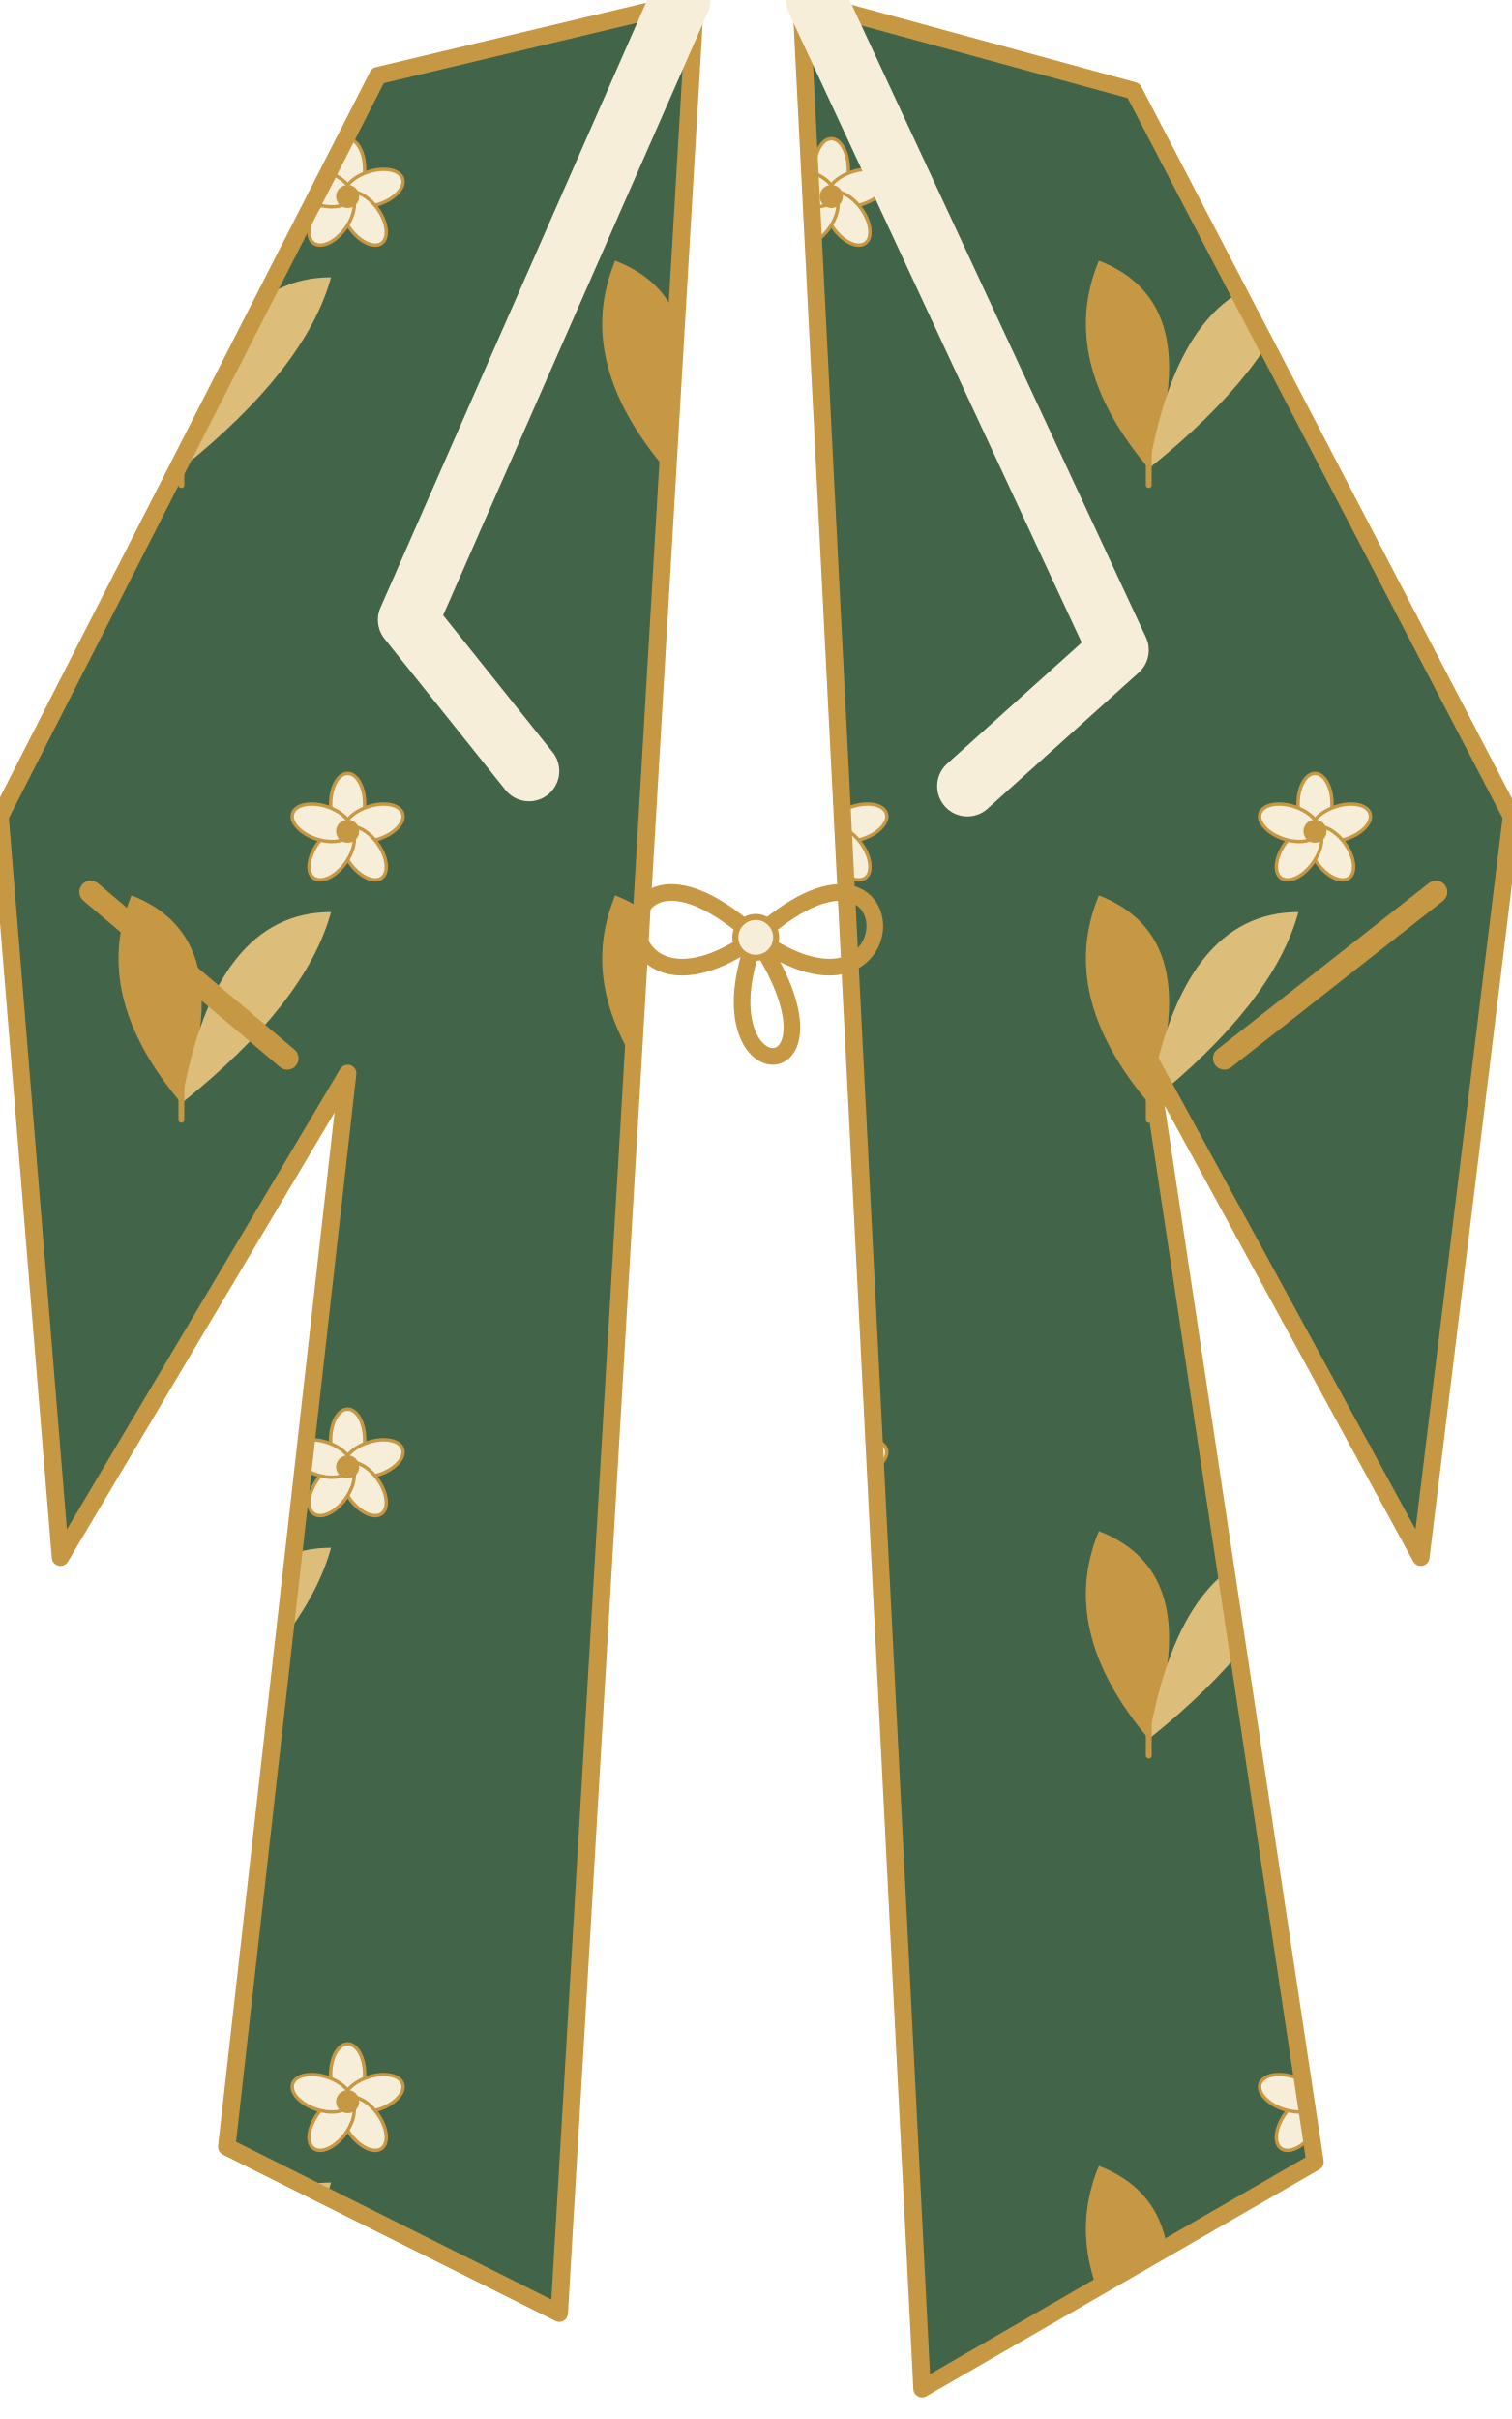
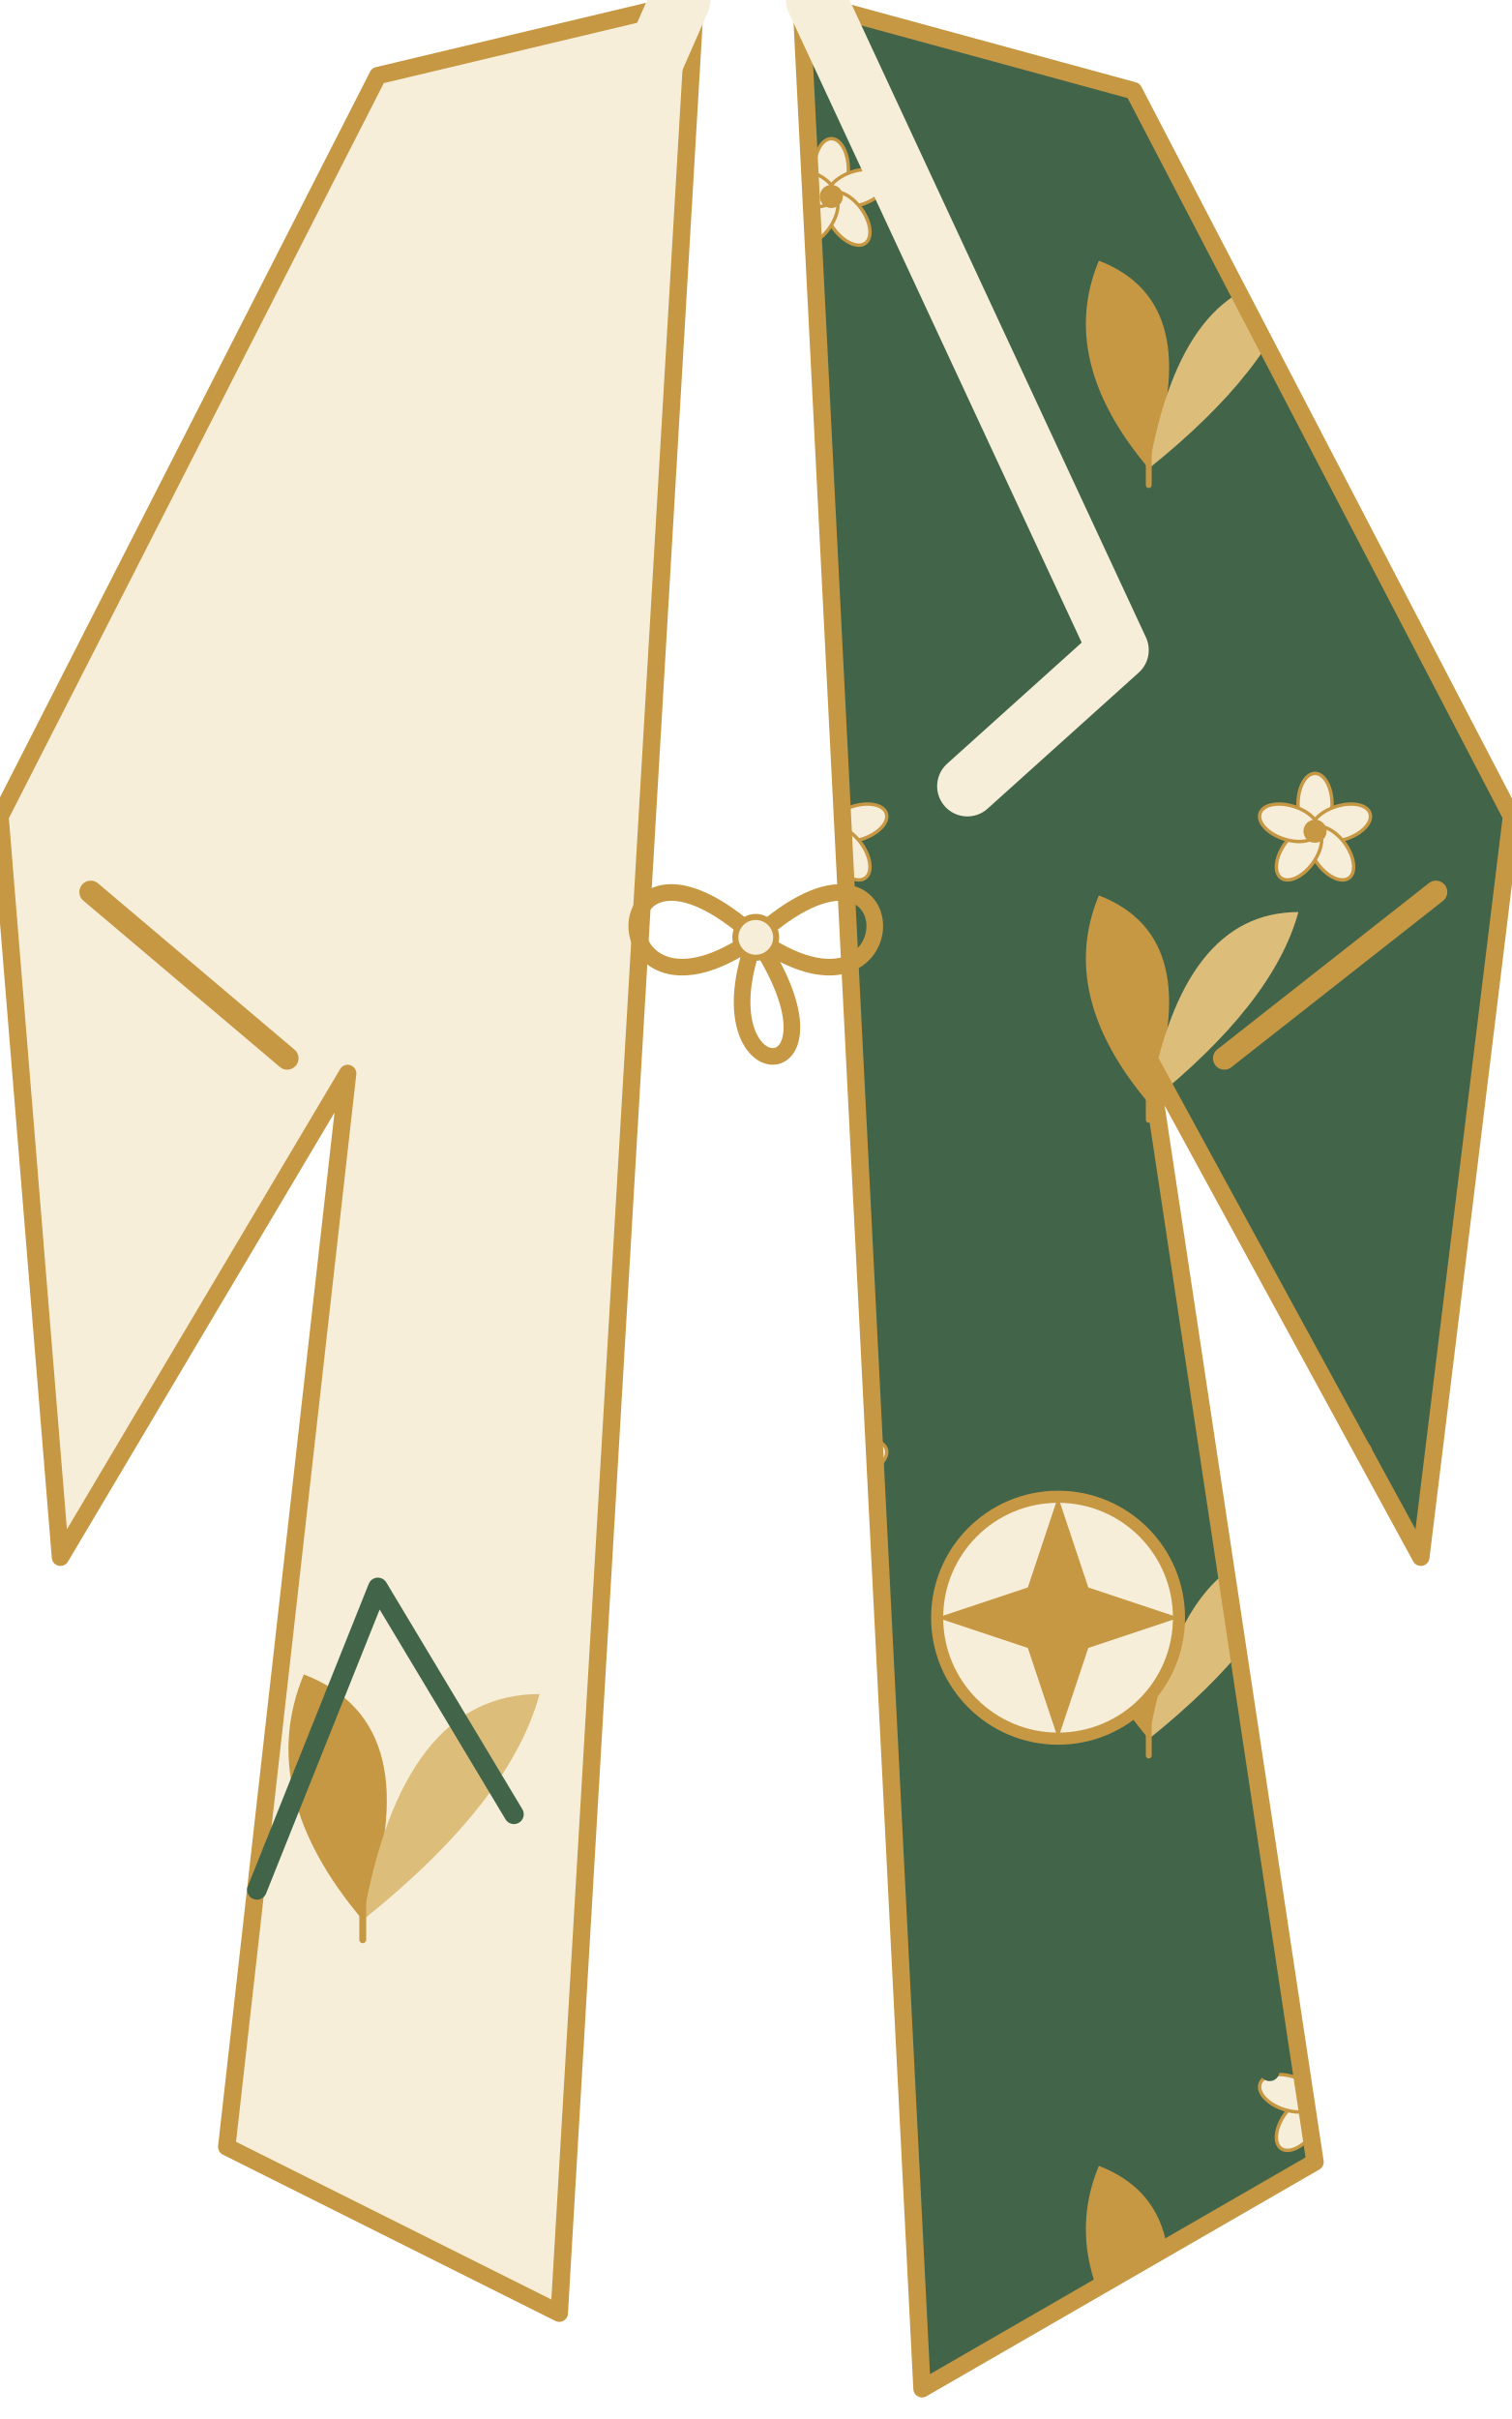
<svg xmlns="http://www.w3.org/2000/svg" viewBox="0 0 100 160">
  <defs>
    <linearGradient id="nutrition-4-study-2-shade" x1="0" y1="0" x2="1" y2="1">
      <stop offset="0" stop-color="#ddbd7a" />
      <stop offset="0.3" stop-color="#42654a" />
      <stop offset="0.8" stop-color="#42654a" />
      <stop offset="1" stop-color="#ddbd7a" />
    </linearGradient>
    <pattern id="nutrition-4-study-2-floral" width="32" height="42" patternUnits="userSpaceOnUse">
      <rect x="0" y="0" width="32" height="42" fill="#42654a" stroke="none" stroke-width="1" rx="0" />
      <g transform="translate(12 31) scale(0.55)">
        <path d="M0 0Q-11-13-6-25Q7-20 0 0" fill="#c79843" stroke="none" stroke-width="0.9" stroke-linecap="round" stroke-linejoin="round" />
        <path d="M0 0Q15-12 18-23Q4-23 0 0" fill="#ddbd7a" stroke="none" stroke-width="0.9" stroke-linecap="round" stroke-linejoin="round" />
        <path d="M0 2L0-17" fill="none" stroke="#c79843" stroke-width="0.7" stroke-linecap="round" stroke-linejoin="round" />
      </g>
      <g transform="translate(23 13) scale(0.45)">
        <ellipse cx="0" cy="-4" rx="2.5" ry="4.5" fill="#f6eed9" stroke="#c79843" stroke-width="0.5" transform="rotate(0)" />
        <ellipse cx="0" cy="-4" rx="2.5" ry="4.5" fill="#f6eed9" stroke="#c79843" stroke-width="0.5" transform="rotate(72)" />
        <ellipse cx="0" cy="-4" rx="2.5" ry="4.5" fill="#f6eed9" stroke="#c79843" stroke-width="0.5" transform="rotate(144)" />
        <ellipse cx="0" cy="-4" rx="2.5" ry="4.5" fill="#f6eed9" stroke="#c79843" stroke-width="0.5" transform="rotate(216)" />
        <ellipse cx="0" cy="-4" rx="2.5" ry="4.5" fill="#f6eed9" stroke="#c79843" stroke-width="0.5" transform="rotate(288)" />
        <circle cx="0" cy="0" r="1.7" fill="#c79843" stroke="none" stroke-width="0.8" />
      </g>
    </pattern>
  </defs>
-   <path d="M25 5L46 0L37 153L15 142L23 71L4 103L0 54ZM53 0L75 6L100 54L94 103L76 70L87 143L61 158Z" fill="url(#nutrition-4-study-2-floral)" stroke="#c79843" stroke-width="1.15" stroke-linecap="round" stroke-linejoin="round" />
+   <path d="M25 5L46 0L37 153L15 142L23 71L4 103L0 54Z" fill="#f6eed9" stroke="#c79843" stroke-width="1.15" stroke-linecap="round" stroke-linejoin="round" />
+   <path d="M53 0L75 6L100 54L94 103L76 70L87 143L61 158Z" fill="url(#nutrition-4-study-2-floral)" stroke="#c79843" stroke-width="1.15" stroke-linecap="round" stroke-linejoin="round" />
  <path d="M45 0L27 41L35 51M54 0L74 43L64 52" fill="none" stroke="#f6eed9" stroke-width="4" stroke-linecap="round" stroke-linejoin="round" />
  <path d="M6 59L19 70M81 70L95 59" fill="none" stroke="#c79843" stroke-width="1.5" stroke-linecap="round" stroke-linejoin="round" />
  <g transform="translate(50 62) scale(0.5)">
    <path d="M0 0C-21-19-21 15 0 0C21-19 21 15 0 0C-8 21 14 21 0 0" fill="none" stroke="#c79843" stroke-width="2.2" stroke-linecap="round" stroke-linejoin="round" />
    <circle cx="0" cy="0" r="2.7" fill="#f6eed9" stroke="#c79843" stroke-width="0.8" />
  </g>
+   <g transform="translate(24 127) scale(0.65)">
+     <path d="M0 0Q-11-13-6-25Q7-20 0 0" fill="#c79843" stroke="none" stroke-width="0.9" stroke-linecap="round" stroke-linejoin="round" />
+     <path d="M0 0Q15-12 18-23Q4-23 0 0" fill="#ddbd7a" stroke="none" stroke-width="0.9" stroke-linecap="round" stroke-linejoin="round" />
+     <path d="M0 2L0-17" fill="none" stroke="#c79843" stroke-width="0.7" stroke-linecap="round" stroke-linejoin="round" />
+   </g>
+   <path d="M17 125L25 105L34 120M65 137L74 116L84 137" fill="none" stroke="#42654a" stroke-width="1.3" stroke-linecap="round" stroke-linejoin="round" />
+   <circle cx="70" cy="107" r="8" fill="#f6eed9" stroke="#c79843" stroke-width="0.8" />
+   <path d="M70 99L72 105L78 107L72 109L70 115L68 109L62 107L68 105Z" fill="#c79843" stroke="none" stroke-width="0.9" stroke-linecap="round" stroke-linejoin="round" />
</svg>
